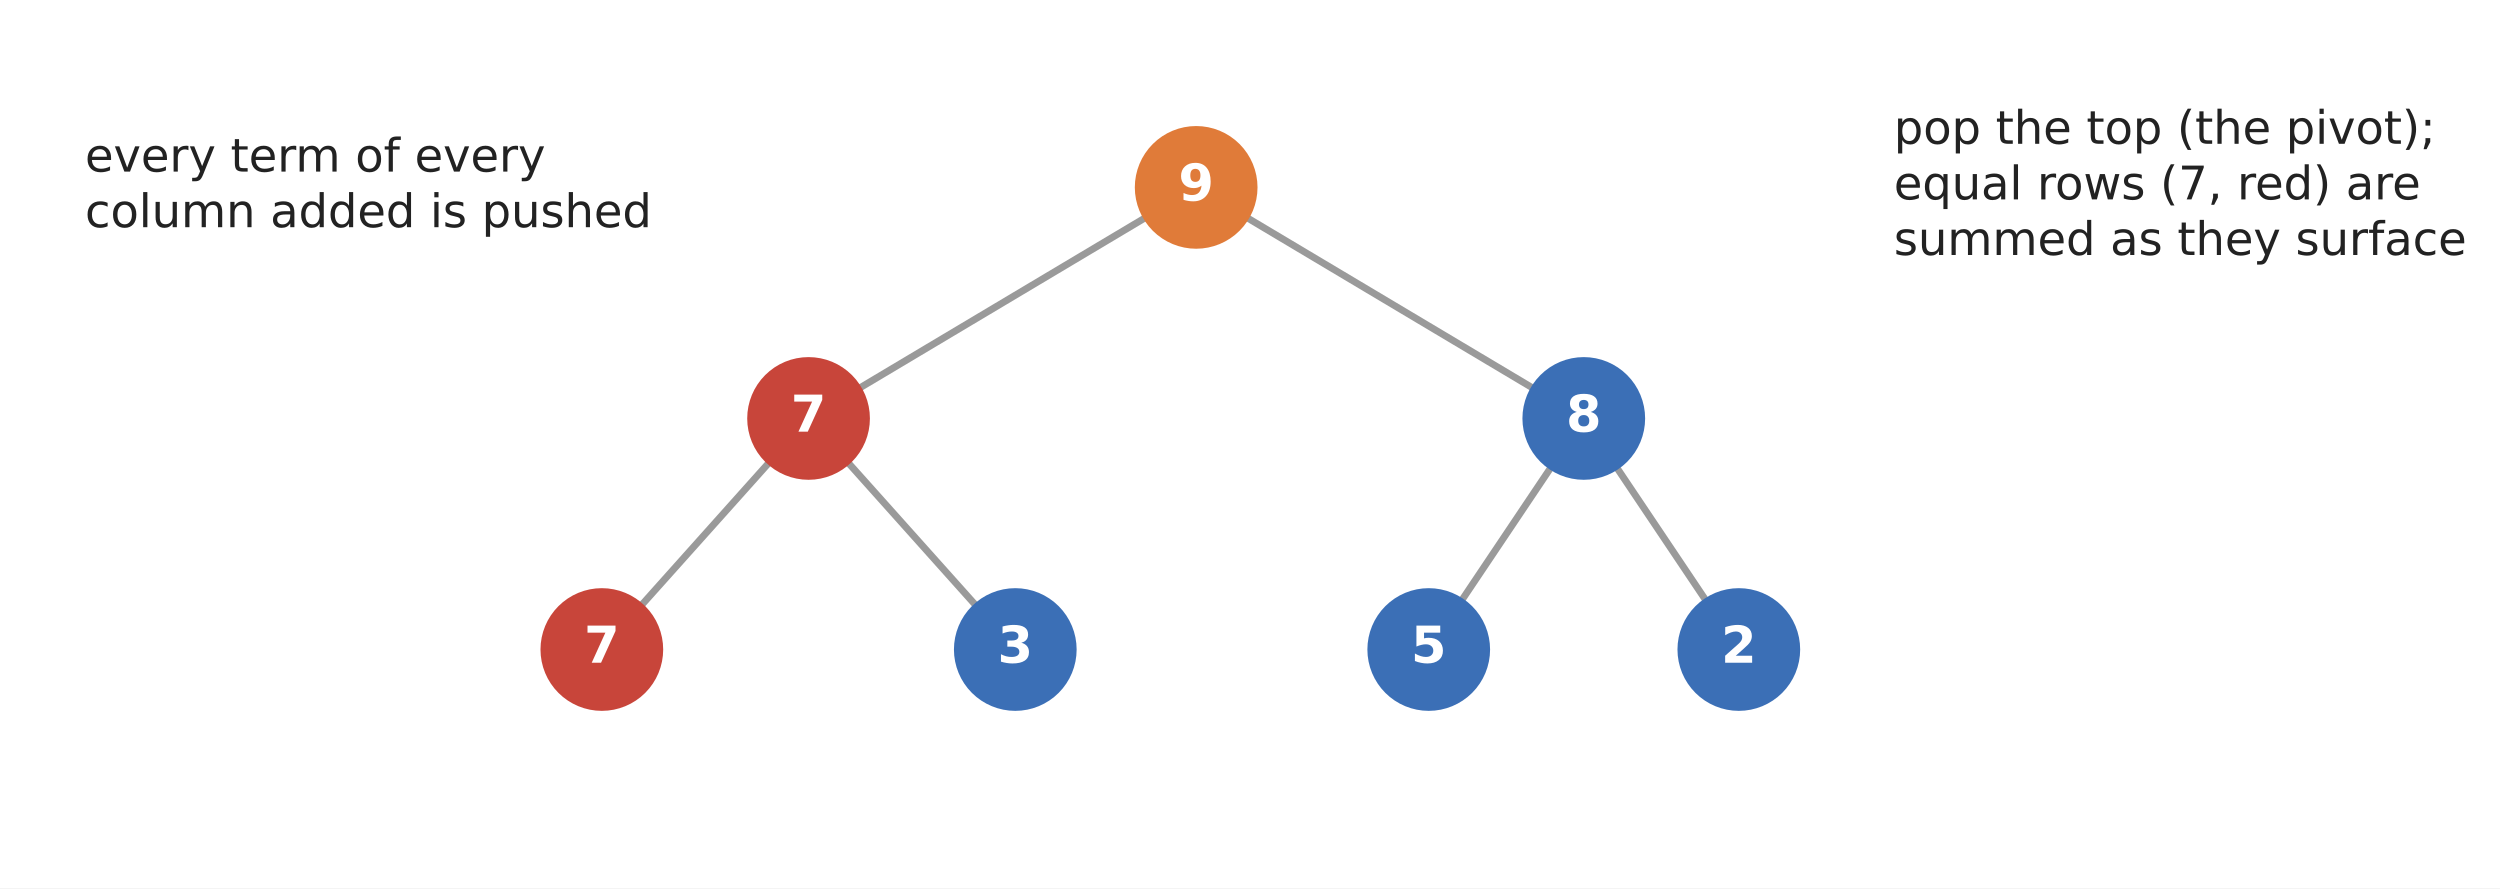
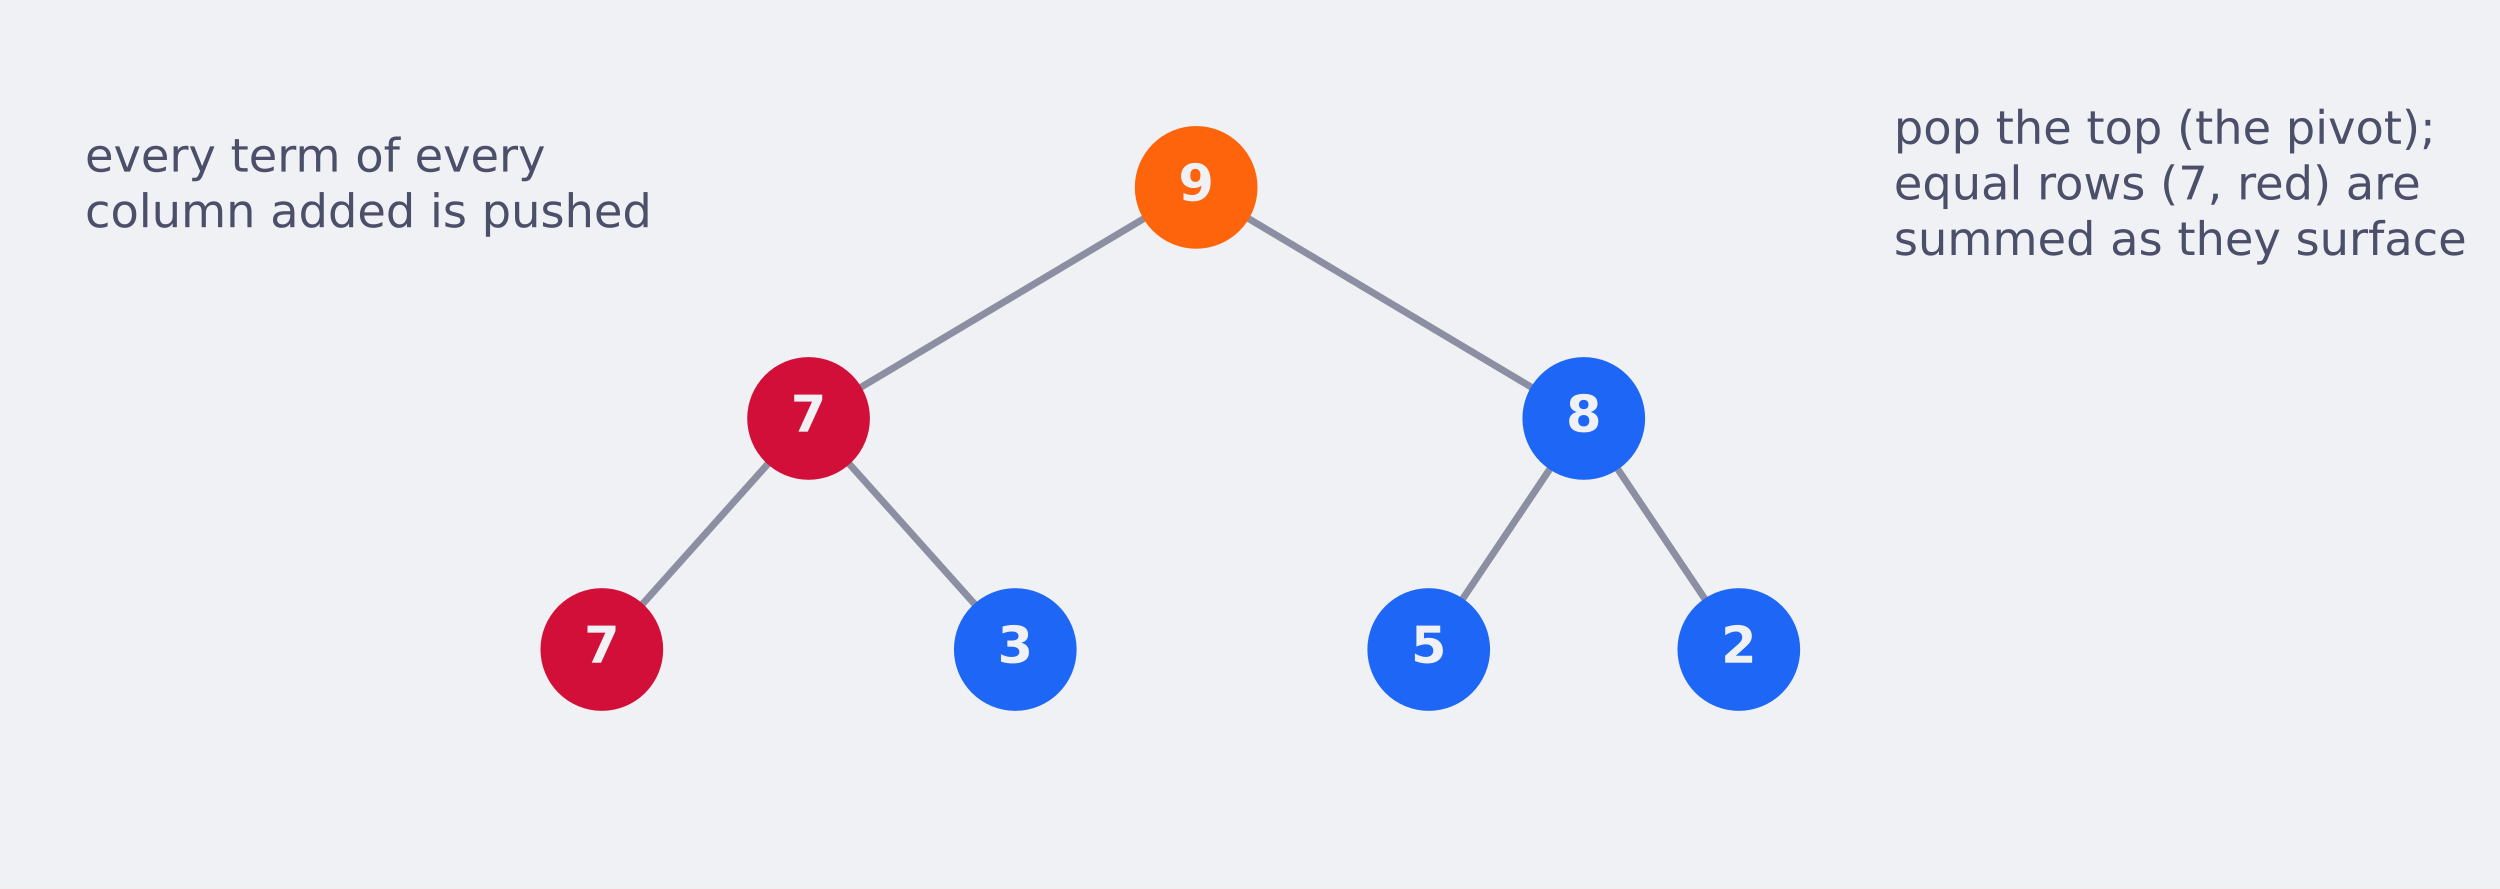
<svg xmlns="http://www.w3.org/2000/svg" xmlns:xlink="http://www.w3.org/1999/xlink" width="539.849pt" height="191.808pt" viewBox="0 0 539.849 191.808" version="1.1">
  <defs>
    <style type="text/css">*{stroke-linejoin: round; stroke-linecap: butt}</style>
  </defs>
  <g id="figure_1">
    <g id="patch_1">
-       <path d="M 0 191.808  L 539.849 191.808  L 539.849 0  L 0 0  z " style="fill: #ffffff" />
+       <path d="M 0 191.808  L 539.849 191.808  L 539.849 0  L 0 0  z " style="fill: #eff1f5" />
    </g>
    <g id="axes_1">
      <g id="line2d_1">
-         <path d="M 258.3 40.464  L 174.6 90.36  " clip-path="url(#p9d4c77f7f0)" style="fill: none; stroke: #9a9a9a; stroke-width: 1.5; stroke-linecap: square" />
+         <path d="M 258.3 40.464  L 174.6 90.36  " clip-path="url(#p9d4c77f7f0)" style="fill: none; stroke: #8c8fa1; stroke-width: 1.5; stroke-linecap: square" />
      </g>
      <g id="line2d_2">
-         <path d="M 258.3 40.464  L 342 90.36  " clip-path="url(#p9d4c77f7f0)" style="fill: none; stroke: #9a9a9a; stroke-width: 1.5; stroke-linecap: square" />
+         <path d="M 258.3 40.464  L 342 90.36  " clip-path="url(#p9d4c77f7f0)" style="fill: none; stroke: #8c8fa1; stroke-width: 1.5; stroke-linecap: square" />
      </g>
      <g id="line2d_3">
-         <path d="M 174.6 90.36  L 129.96 140.256  " clip-path="url(#p9d4c77f7f0)" style="fill: none; stroke: #9a9a9a; stroke-width: 1.5; stroke-linecap: square" />
+         <path d="M 174.6 90.36  L 129.96 140.256  " clip-path="url(#p9d4c77f7f0)" style="fill: none; stroke: #8c8fa1; stroke-width: 1.5; stroke-linecap: square" />
      </g>
      <g id="line2d_4">
-         <path d="M 174.6 90.36  L 219.24 140.256  " clip-path="url(#p9d4c77f7f0)" style="fill: none; stroke: #9a9a9a; stroke-width: 1.5; stroke-linecap: square" />
+         <path d="M 174.6 90.36  L 219.24 140.256  " clip-path="url(#p9d4c77f7f0)" style="fill: none; stroke: #8c8fa1; stroke-width: 1.5; stroke-linecap: square" />
      </g>
      <g id="line2d_5">
-         <path d="M 342 90.36  L 308.52 140.256  " clip-path="url(#p9d4c77f7f0)" style="fill: none; stroke: #9a9a9a; stroke-width: 1.5; stroke-linecap: square" />
+         <path d="M 342 90.36  L 308.52 140.256  " clip-path="url(#p9d4c77f7f0)" style="fill: none; stroke: #8c8fa1; stroke-width: 1.5; stroke-linecap: square" />
      </g>
      <g id="line2d_6">
-         <path d="M 342 90.36  L 375.48 140.256  " clip-path="url(#p9d4c77f7f0)" style="fill: none; stroke: #9a9a9a; stroke-width: 1.5; stroke-linecap: square" />
+         <path d="M 342 90.36  L 375.48 140.256  " clip-path="url(#p9d4c77f7f0)" style="fill: none; stroke: #8c8fa1; stroke-width: 1.5; stroke-linecap: square" />
      </g>
      <g id="PathCollection_1">
        <defs>
-           <path id="m5a5d8f54af" d="M 0 12.748  C 3.381 12.748 6.623 11.404 9.014 9.014  C 11.404 6.623 12.748 3.381 12.748 0  C 12.748 -3.381 11.404 -6.623 9.014 -9.014  C 6.623 -11.404 3.381 -12.748 0 -12.748  C -3.381 -12.748 -6.623 -11.404 -9.014 -9.014  C -11.404 -6.623 -12.748 -3.381 -12.748 0  C -12.748 3.381 -11.404 6.623 -9.014 9.014  C -6.623 11.404 -3.381 12.748 0 12.748  z " style="stroke: #e07b39" />
+           <path id="mf3df5749a2" d="M 0 12.748  C 3.381 12.748 6.623 11.404 9.014 9.014  C 11.404 6.623 12.748 3.381 12.748 0  C 12.748 -3.381 11.404 -6.623 9.014 -9.014  C 6.623 -11.404 3.381 -12.748 0 -12.748  C -3.381 -12.748 -6.623 -11.404 -9.014 -9.014  C -11.404 -6.623 -12.748 -3.381 -12.748 0  C -12.748 3.381 -11.404 6.623 -9.014 9.014  C -6.623 11.404 -3.381 12.748 0 12.748  z " style="stroke: #fe640b" />
        </defs>
        <g clip-path="url(#p9d4c77f7f0)">
-           <use xlink:href="#m5a5d8f54af" x="258.3" y="40.464" style="fill: #e07b39; stroke: #e07b39" />
+           <use xlink:href="#mf3df5749a2" x="258.3" y="40.464" style="fill: #fe640b; stroke: #fe640b" />
        </g>
      </g>
      <g id="PathCollection_2">
        <defs>
-           <path id="mc99b4f31a0" d="M 0 12.748  C 3.381 12.748 6.623 11.404 9.014 9.014  C 11.404 6.623 12.748 3.381 12.748 0  C 12.748 -3.381 11.404 -6.623 9.014 -9.014  C 6.623 -11.404 3.381 -12.748 0 -12.748  C -3.381 -12.748 -6.623 -11.404 -9.014 -9.014  C -11.404 -6.623 -12.748 -3.381 -12.748 0  C -12.748 3.381 -11.404 6.623 -9.014 9.014  C -6.623 11.404 -3.381 12.748 0 12.748  z " style="stroke: #c8453a" />
+           <path id="m8f0f4d67c7" d="M 0 12.748  C 3.381 12.748 6.623 11.404 9.014 9.014  C 11.404 6.623 12.748 3.381 12.748 0  C 12.748 -3.381 11.404 -6.623 9.014 -9.014  C 6.623 -11.404 3.381 -12.748 0 -12.748  C -3.381 -12.748 -6.623 -11.404 -9.014 -9.014  C -11.404 -6.623 -12.748 -3.381 -12.748 0  C -12.748 3.381 -11.404 6.623 -9.014 9.014  C -6.623 11.404 -3.381 12.748 0 12.748  z " style="stroke: #d20f39" />
        </defs>
        <g clip-path="url(#p9d4c77f7f0)">
-           <use xlink:href="#mc99b4f31a0" x="174.6" y="90.36" style="fill: #c8453a; stroke: #c8453a" />
+           <use xlink:href="#m8f0f4d67c7" x="174.6" y="90.36" style="fill: #d20f39; stroke: #d20f39" />
        </g>
      </g>
      <g id="PathCollection_3">
        <defs>
-           <path id="m84f445dd50" d="M 0 12.748  C 3.381 12.748 6.623 11.404 9.014 9.014  C 11.404 6.623 12.748 3.381 12.748 0  C 12.748 -3.381 11.404 -6.623 9.014 -9.014  C 6.623 -11.404 3.381 -12.748 0 -12.748  C -3.381 -12.748 -6.623 -11.404 -9.014 -9.014  C -11.404 -6.623 -12.748 -3.381 -12.748 0  C -12.748 3.381 -11.404 6.623 -9.014 9.014  C -6.623 11.404 -3.381 12.748 0 12.748  z " style="stroke: #3b6fb6" />
+           <path id="m4c3db0db73" d="M 0 12.748  C 3.381 12.748 6.623 11.404 9.014 9.014  C 11.404 6.623 12.748 3.381 12.748 0  C 12.748 -3.381 11.404 -6.623 9.014 -9.014  C 6.623 -11.404 3.381 -12.748 0 -12.748  C -3.381 -12.748 -6.623 -11.404 -9.014 -9.014  C -11.404 -6.623 -12.748 -3.381 -12.748 0  C -12.748 3.381 -11.404 6.623 -9.014 9.014  C -6.623 11.404 -3.381 12.748 0 12.748  z " style="stroke: #1e66f5" />
        </defs>
        <g clip-path="url(#p9d4c77f7f0)">
-           <use xlink:href="#m84f445dd50" x="342" y="90.36" style="fill: #3b6fb6; stroke: #3b6fb6" />
+           <use xlink:href="#m4c3db0db73" x="342" y="90.36" style="fill: #1e66f5; stroke: #1e66f5" />
        </g>
      </g>
      <g id="PathCollection_4">
        <g clip-path="url(#p9d4c77f7f0)">
-           <use xlink:href="#mc99b4f31a0" x="129.96" y="140.256" style="fill: #c8453a; stroke: #c8453a" />
+           <use xlink:href="#m8f0f4d67c7" x="129.96" y="140.256" style="fill: #d20f39; stroke: #d20f39" />
        </g>
      </g>
      <g id="PathCollection_5">
        <g clip-path="url(#p9d4c77f7f0)">
-           <use xlink:href="#m84f445dd50" x="219.24" y="140.256" style="fill: #3b6fb6; stroke: #3b6fb6" />
+           <use xlink:href="#m4c3db0db73" x="219.24" y="140.256" style="fill: #1e66f5; stroke: #1e66f5" />
        </g>
      </g>
      <g id="PathCollection_6">
        <g clip-path="url(#p9d4c77f7f0)">
-           <use xlink:href="#m84f445dd50" x="308.52" y="140.256" style="fill: #3b6fb6; stroke: #3b6fb6" />
+           <use xlink:href="#m4c3db0db73" x="308.52" y="140.256" style="fill: #1e66f5; stroke: #1e66f5" />
        </g>
      </g>
      <g id="PathCollection_7">
        <g clip-path="url(#p9d4c77f7f0)">
-           <use xlink:href="#m84f445dd50" x="375.48" y="140.256" style="fill: #3b6fb6; stroke: #3b6fb6" />
+           <use xlink:href="#m4c3db0db73" x="375.48" y="140.256" style="fill: #1e66f5; stroke: #1e66f5" />
        </g>
      </g>
      <g id="text_1">
-         <text style="font-weight: 700; font-size: 11px; font-family: 'DejaVu Sans'; text-anchor: middle; fill: #ffffff" x="258.3" y="43.321" transform="rotate(-0 258.3 43.32142)">9</text>
+         <text style="font-weight: 700; font-size: 11px; font-family: 'DejaVu Sans'; text-anchor: middle; fill: #eff1f5" x="258.3" y="43.321" transform="rotate(-0 258.3 43.32142)">9</text>
      </g>
      <g id="text_2">
-         <text style="font-weight: 700; font-size: 11px; font-family: 'DejaVu Sans'; text-anchor: middle; fill: #ffffff" x="174.6" y="93.217" transform="rotate(-0 174.6 93.21742)">7</text>
+         <text style="font-weight: 700; font-size: 11px; font-family: 'DejaVu Sans'; text-anchor: middle; fill: #eff1f5" x="174.6" y="93.217" transform="rotate(-0 174.6 93.21742)">7</text>
      </g>
      <g id="text_3">
-         <text style="font-weight: 700; font-size: 11px; font-family: 'DejaVu Sans'; text-anchor: middle; fill: #ffffff" x="342" y="93.217" transform="rotate(-0 342 93.21742)">8</text>
+         <text style="font-weight: 700; font-size: 11px; font-family: 'DejaVu Sans'; text-anchor: middle; fill: #eff1f5" x="342" y="93.217" transform="rotate(-0 342 93.21742)">8</text>
      </g>
      <g id="text_4">
-         <text style="font-weight: 700; font-size: 11px; font-family: 'DejaVu Sans'; text-anchor: middle; fill: #ffffff" x="129.96" y="143.113" transform="rotate(-0 129.96 143.1134)">7</text>
+         <text style="font-weight: 700; font-size: 11px; font-family: 'DejaVu Sans'; text-anchor: middle; fill: #eff1f5" x="129.96" y="143.113" transform="rotate(-0 129.96 143.1134)">7</text>
      </g>
      <g id="text_5">
-         <text style="font-weight: 700; font-size: 11px; font-family: 'DejaVu Sans'; text-anchor: middle; fill: #ffffff" x="219.24" y="143.113" transform="rotate(-0 219.24 143.1134)">3</text>
+         <text style="font-weight: 700; font-size: 11px; font-family: 'DejaVu Sans'; text-anchor: middle; fill: #eff1f5" x="219.24" y="143.113" transform="rotate(-0 219.24 143.1134)">3</text>
      </g>
      <g id="text_6">
-         <text style="font-weight: 700; font-size: 11px; font-family: 'DejaVu Sans'; text-anchor: middle; fill: #ffffff" x="308.52" y="143.113" transform="rotate(-0 308.52 143.1134)">5</text>
+         <text style="font-weight: 700; font-size: 11px; font-family: 'DejaVu Sans'; text-anchor: middle; fill: #eff1f5" x="308.52" y="143.113" transform="rotate(-0 308.52 143.1134)">5</text>
      </g>
      <g id="text_7">
-         <text style="font-weight: 700; font-size: 11px; font-family: 'DejaVu Sans'; text-anchor: middle; fill: #ffffff" x="375.48" y="143.113" transform="rotate(-0 375.48 143.1134)">2</text>
+         <text style="font-weight: 700; font-size: 11px; font-family: 'DejaVu Sans'; text-anchor: middle; fill: #eff1f5" x="375.48" y="143.113" transform="rotate(-0 375.48 143.1134)">2</text>
      </g>
      <g id="text_8">
-         <text style="font-size: 10px; font-family: 'DejaVu Sans'; fill: #222222" transform="translate(18.36 37.06068)">every term of every</text>
-         <text style="font-size: 10px; font-family: 'DejaVu Sans'; fill: #222222" transform="translate(18.36 49.06341)">column added is pushed</text>
+         <text style="font-size: 10px; font-family: 'DejaVu Sans'; fill: #4c4f69" transform="translate(18.36 37.06068)">every term of every</text>
+         <text style="font-size: 10px; font-family: 'DejaVu Sans'; fill: #4c4f69" transform="translate(18.36 49.06341)">column added is pushed</text>
      </g>
      <g id="text_9">
-         <text style="font-size: 10px; font-family: 'DejaVu Sans'; fill: #222222" transform="translate(408.96 31.05931)">pop the top (the pivot);</text>
-         <text style="font-size: 10px; font-family: 'DejaVu Sans'; fill: #222222" transform="translate(408.96 43.06205)">equal rows (7, red) are</text>
-         <text style="font-size: 10px; font-family: 'DejaVu Sans'; fill: #222222" transform="translate(408.96 55.06478)">summed as they surface</text>
+         <text style="font-size: 10px; font-family: 'DejaVu Sans'; fill: #4c4f69" transform="translate(408.96 31.05931)">pop the top (the pivot);</text>
+         <text style="font-size: 10px; font-family: 'DejaVu Sans'; fill: #4c4f69" transform="translate(408.96 43.06205)">equal rows (7, red) are</text>
+         <text style="font-size: 10px; font-family: 'DejaVu Sans'; fill: #4c4f69" transform="translate(408.96 55.06478)">summed as they surface</text>
      </g>
    </g>
  </g>
  <defs>
    <clipPath id="p9d4c77f7f0">
      <rect x="7.2" y="7.2" width="502.2" height="177.408" />
    </clipPath>
  </defs>
</svg>
